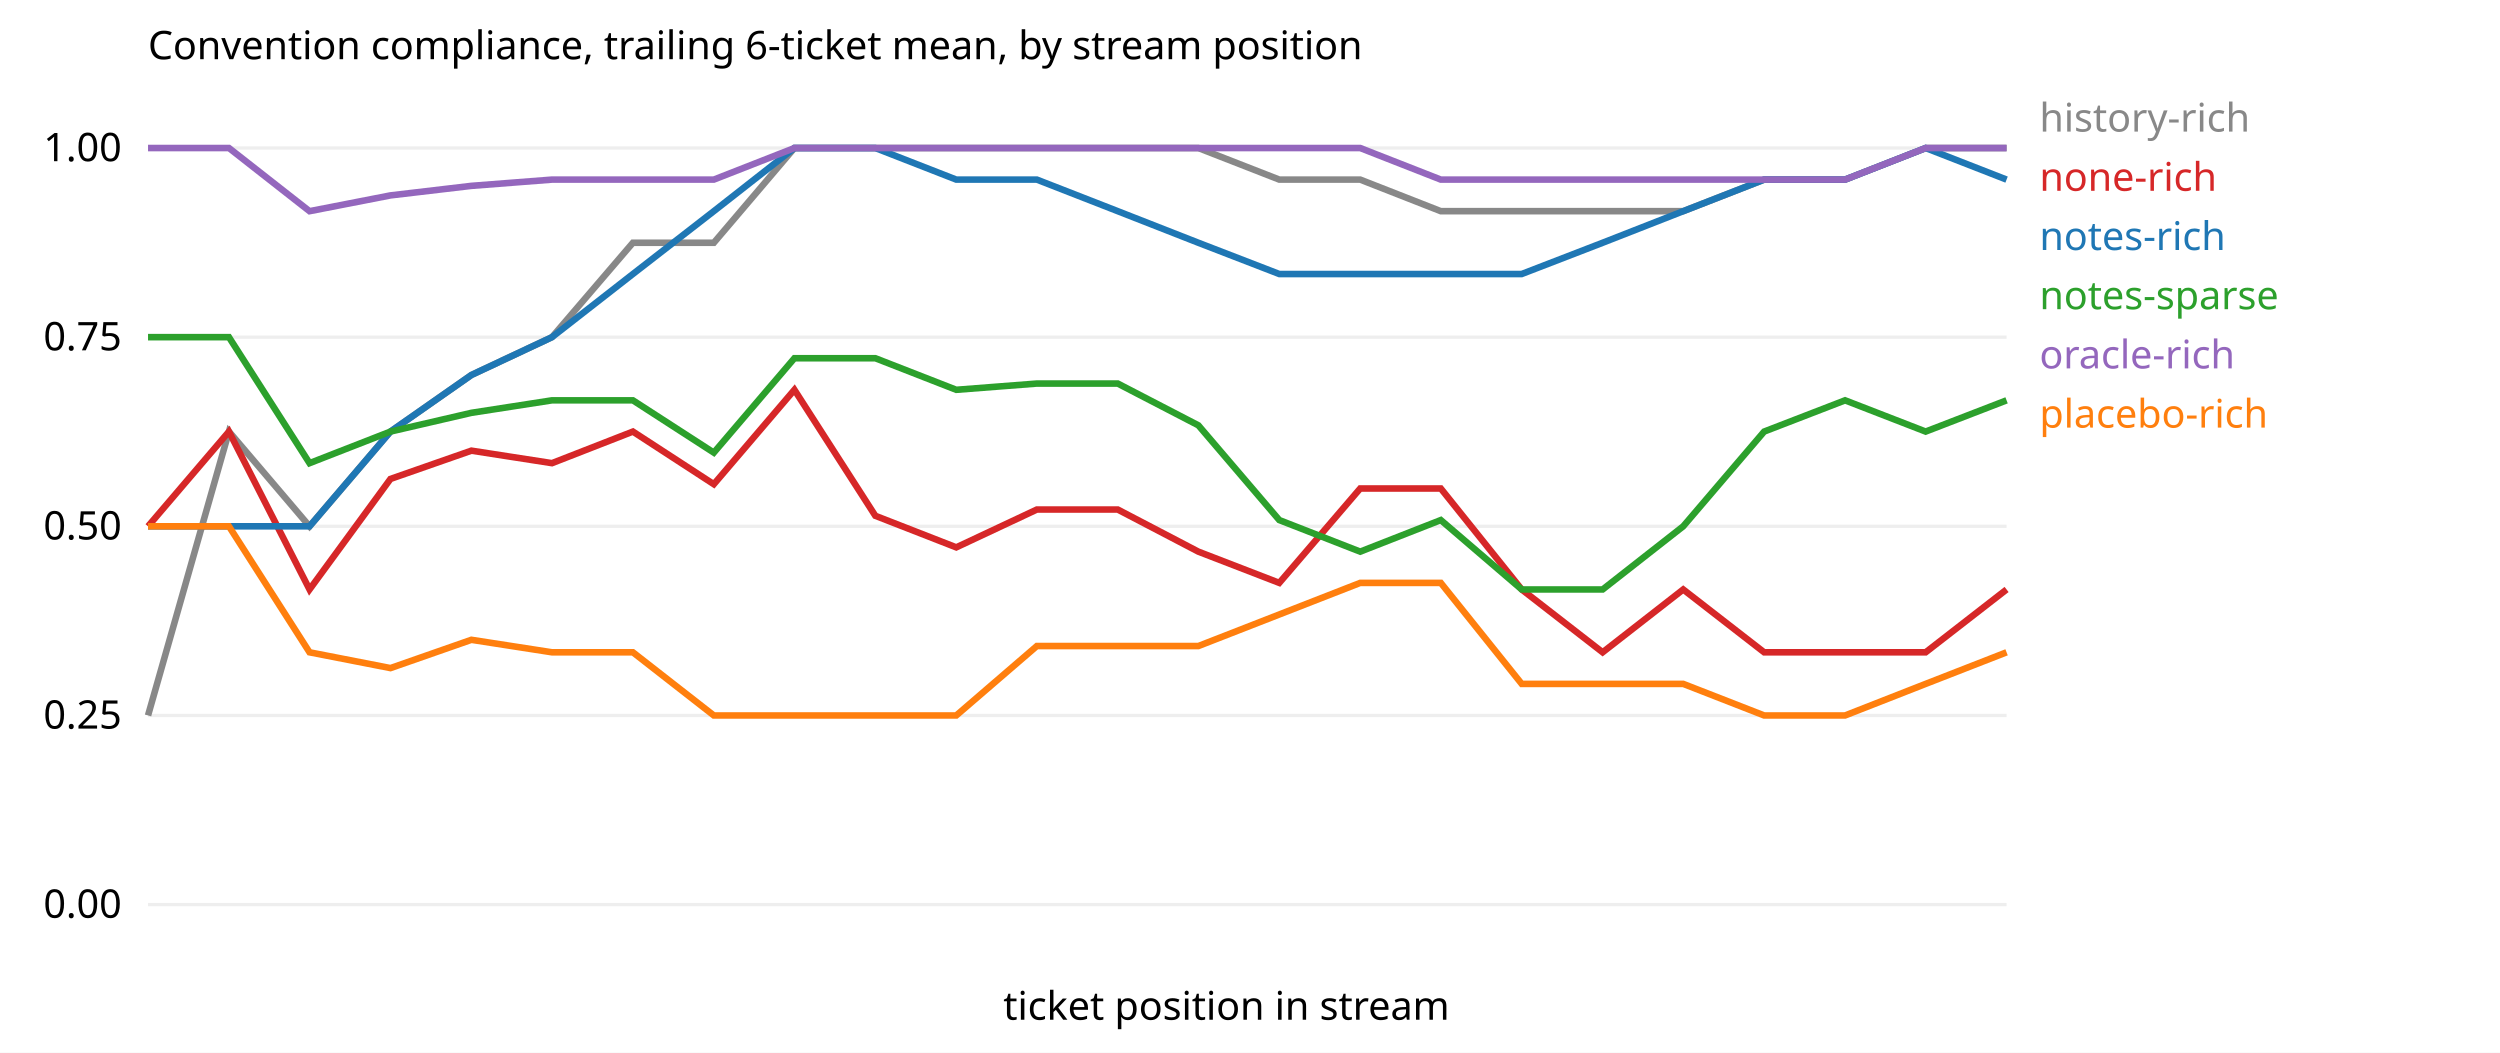
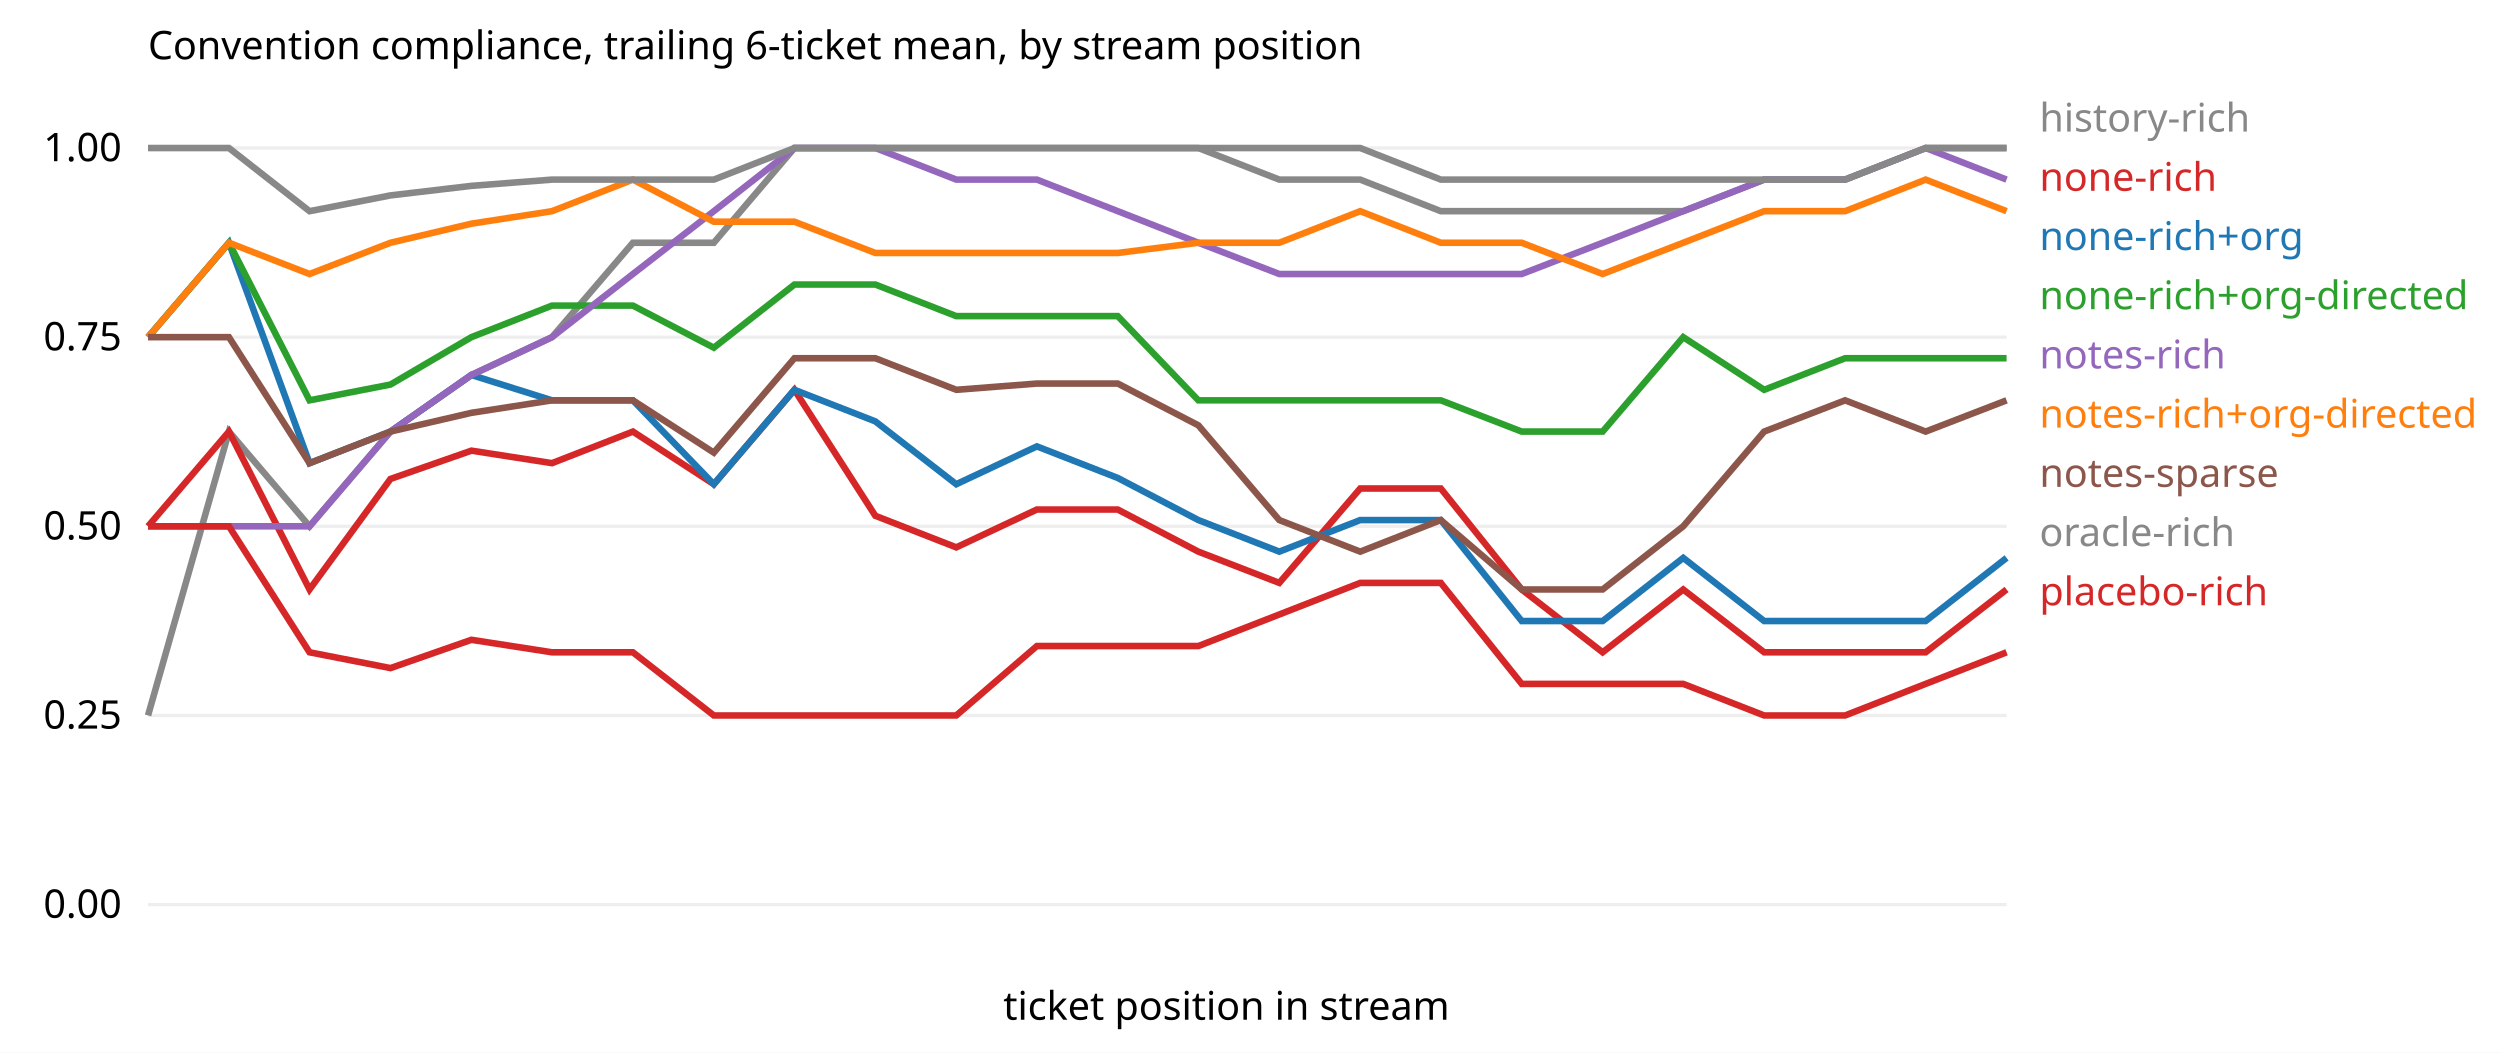
<svg xmlns="http://www.w3.org/2000/svg" viewBox="0 0 760 320" font-family="sans-serif" font-size="12">
  <rect width="760" height="320" fill="white" />
  <text x="45" y="18">Convention compliance, trailing 6-ticket mean, by stream position</text>
  <line x1="45" x2="610" y1="275" y2="275" stroke="#eee" />
  <text x="37" y="279" text-anchor="end">0.00</text>
  <line x1="45" x2="610" y1="217.5" y2="217.5" stroke="#eee" />
  <text x="37" y="221.5" text-anchor="end">0.25</text>
  <line x1="45" x2="610" y1="160.0" y2="160.0" stroke="#eee" />
  <text x="37" y="164.0" text-anchor="end">0.50</text>
  <line x1="45" x2="610" y1="102.5" y2="102.5" stroke="#eee" />
  <text x="37" y="106.5" text-anchor="end">0.75</text>
  <line x1="45" x2="610" y1="45.0" y2="45.0" stroke="#eee" />
  <text x="37" y="49.0" text-anchor="end">1.00</text>
  <polyline fill="none" stroke="#888888" stroke-width="2" points="45.0,217.5 69.6,131.2 94.1,160.0 118.7,131.2 143.3,114.0 167.8,102.5 192.4,73.8 217.0,73.8 241.5,45.0 266.1,45.0 290.7,45.0 315.2,45.0 339.8,45.0 364.3,45.0 388.9,54.6 413.5,54.6 438.0,64.2 462.6,64.2 487.2,64.2 511.7,64.2 536.3,54.6 560.9,54.6 585.4,45.0 610.0,45.0" />
  <text x="620" y="40" fill="#888888">history-rich</text>
  <polyline fill="none" stroke="#d62728" stroke-width="2" points="45.0,160.0 69.6,131.2 94.1,179.2 118.7,145.6 143.3,137.0 167.8,140.8 192.4,131.2 217.0,147.2 241.5,118.5 266.1,156.8 290.7,166.4 315.2,154.9 339.8,154.9 364.3,167.7 388.9,177.2 413.5,148.5 438.0,148.5 462.6,179.2 487.2,198.3 511.7,179.2 536.3,198.3 560.9,198.3 585.4,198.3 610.0,179.2" />
  <text x="620" y="58" fill="#d62728">none-rich</text>
-   <polyline fill="none" stroke="#1f77b4" stroke-width="2" points="45.0,160.0 69.6,160.0 94.1,160.0 118.7,131.2 143.3,114.0 167.8,102.5 192.4,83.3 217.0,64.2 241.5,45.0 266.1,45.0 290.7,54.6 315.2,54.6 339.8,64.2 364.3,73.8 388.9,83.3 413.5,83.3 438.0,83.3 462.6,83.3 487.2,73.8 511.7,64.2 536.3,54.6 560.9,54.6 585.4,45.0 610.0,54.6" />
-   <text x="620" y="76" fill="#1f77b4">notes-rich</text>
-   <polyline fill="none" stroke="#2ca02c" stroke-width="2" points="45.0,102.5 69.6,102.5 94.1,140.8 118.7,131.2 143.3,125.5 167.8,121.7 192.4,121.7 217.0,137.6 241.5,108.9 266.1,108.9 290.7,118.5 315.2,116.6 339.8,116.6 364.3,129.3 388.9,158.1 413.5,167.7 438.0,158.1 462.6,179.2 487.2,179.2 511.7,160.0 536.3,131.2 560.9,121.7 585.4,131.2 610.0,121.7" />
-   <text x="620" y="94" fill="#2ca02c">notes-sparse</text>
-   <polyline fill="none" stroke="#9467bd" stroke-width="2" points="45.0,45.0 69.6,45.0 94.1,64.2 118.7,59.4 143.3,56.5 167.8,54.6 192.4,54.6 217.0,54.6 241.5,45.0 266.1,45.0 290.7,45.0 315.2,45.0 339.8,45.0 364.3,45.0 388.9,45.0 413.5,45.0 438.0,54.6 462.6,54.6 487.2,54.6 511.7,54.6 536.3,54.6 560.9,54.6 585.4,45.0 610.0,45.0" />
-   <text x="620" y="112" fill="#9467bd">oracle-rich</text>
-   <polyline fill="none" stroke="#ff7f0e" stroke-width="2" points="45.0,160.0 69.6,160.0 94.1,198.3 118.7,203.1 143.3,194.5 167.8,198.3 192.4,198.3 217.0,217.5 241.5,217.5 266.1,217.5 290.7,217.5 315.2,196.4 339.8,196.4 364.3,196.4 388.9,186.8 413.5,177.2 438.0,177.2 462.6,207.9 487.2,207.9 511.7,207.9 536.3,217.5 560.9,217.5 585.4,207.9 610.0,198.3" />
-   <text x="620" y="130" fill="#ff7f0e">placebo-rich</text>
+   <polyline fill="none" stroke="#1f77b4" stroke-width="2" points="45.0,102.5 69.6,73.8 94.1,140.8 118.7,131.2 143.3,114.0 167.8,121.7 192.4,121.7 217.0,147.2 241.5,118.5 266.1,128.1 290.7,147.2 315.2,135.7 339.8,145.3 364.3,158.1 388.9,167.7 413.5,158.1 438.0,158.1 462.6,188.8 487.2,188.8 511.7,169.6 536.3,188.8 560.9,188.8 585.4,188.8 610.0,169.6" />
+   <text x="620" y="76" fill="#1f77b4">none-rich+org</text>
+   <polyline fill="none" stroke="#2ca02c" stroke-width="2" points="45.0,102.5 69.6,73.8 94.1,121.7 118.7,116.9 143.3,102.5 167.8,92.9 192.4,92.9 217.0,105.7 241.5,86.5 266.1,86.5 290.7,96.1 315.2,96.1 339.8,96.1 364.3,121.7 388.9,121.7 413.5,121.7 438.0,121.7 462.6,131.2 487.2,131.2 511.7,102.5 536.3,118.5 560.9,108.9 585.4,108.9 610.0,108.9" />
+   <text x="620" y="94" fill="#2ca02c">none-rich+org-directed</text>
+   <polyline fill="none" stroke="#9467bd" stroke-width="2" points="45.0,160.0 69.6,160.0 94.1,160.0 118.7,131.2 143.3,114.0 167.8,102.5 192.4,83.3 217.0,64.2 241.5,45.0 266.1,45.0 290.7,54.6 315.2,54.6 339.8,64.2 364.3,73.8 388.9,83.3 413.5,83.3 438.0,83.3 462.6,83.3 487.2,73.8 511.7,64.2 536.3,54.6 560.9,54.6 585.4,45.0 610.0,54.6" />
+   <text x="620" y="112" fill="#9467bd">notes-rich</text>
+   <polyline fill="none" stroke="#ff7f0e" stroke-width="2" points="45.0,102.5 69.6,73.8 94.1,83.3 118.7,73.8 143.3,68.0 167.8,64.2 192.4,54.6 217.0,67.4 241.5,67.4 266.1,76.9 290.7,76.9 315.2,76.9 339.8,76.9 364.3,73.8 388.9,73.8 413.5,64.2 438.0,73.8 462.6,73.8 487.2,83.3 511.7,73.8 536.3,64.2 560.9,64.2 585.4,54.6 610.0,64.2" />
+   <text x="620" y="130" fill="#ff7f0e">notes-rich+org-directed</text>
+   <polyline fill="none" stroke="#8c564b" stroke-width="2" points="45.0,102.5 69.6,102.5 94.1,140.8 118.7,131.2 143.3,125.5 167.8,121.7 192.4,121.7 217.0,137.6 241.5,108.9 266.1,108.9 290.7,118.5 315.2,116.6 339.8,116.6 364.3,129.3 388.9,158.1 413.5,167.7 438.0,158.1 462.6,179.2 487.2,179.2 511.7,160.0 536.3,131.2 560.9,121.7 585.4,131.2 610.0,121.7" />
+   <text x="620" y="148" fill="#8c564b">notes-sparse</text>
+   <polyline fill="none" stroke="#888888" stroke-width="2" points="45.0,45.0 69.6,45.0 94.1,64.2 118.7,59.4 143.3,56.5 167.8,54.6 192.4,54.6 217.0,54.6 241.5,45.0 266.1,45.0 290.7,45.0 315.2,45.0 339.8,45.0 364.3,45.0 388.9,45.0 413.5,45.0 438.0,54.6 462.6,54.6 487.2,54.6 511.7,54.6 536.3,54.6 560.9,54.6 585.4,45.0 610.0,45.0" />
+   <text x="620" y="166" fill="#888888">oracle-rich</text>
+   <polyline fill="none" stroke="#d62728" stroke-width="2" points="45.0,160.0 69.6,160.0 94.1,198.3 118.7,203.1 143.3,194.5 167.8,198.3 192.4,198.3 217.0,217.5 241.5,217.5 266.1,217.5 290.7,217.5 315.2,196.4 339.8,196.4 364.3,196.4 388.9,186.8 413.5,177.2 438.0,177.2 462.6,207.9 487.2,207.9 511.7,207.9 536.3,217.5 560.9,217.5 585.4,207.9 610.0,198.3" />
+   <text x="620" y="184" fill="#d62728">placebo-rich</text>
  <text x="305.0" y="310">ticket position in stream</text>
</svg>
